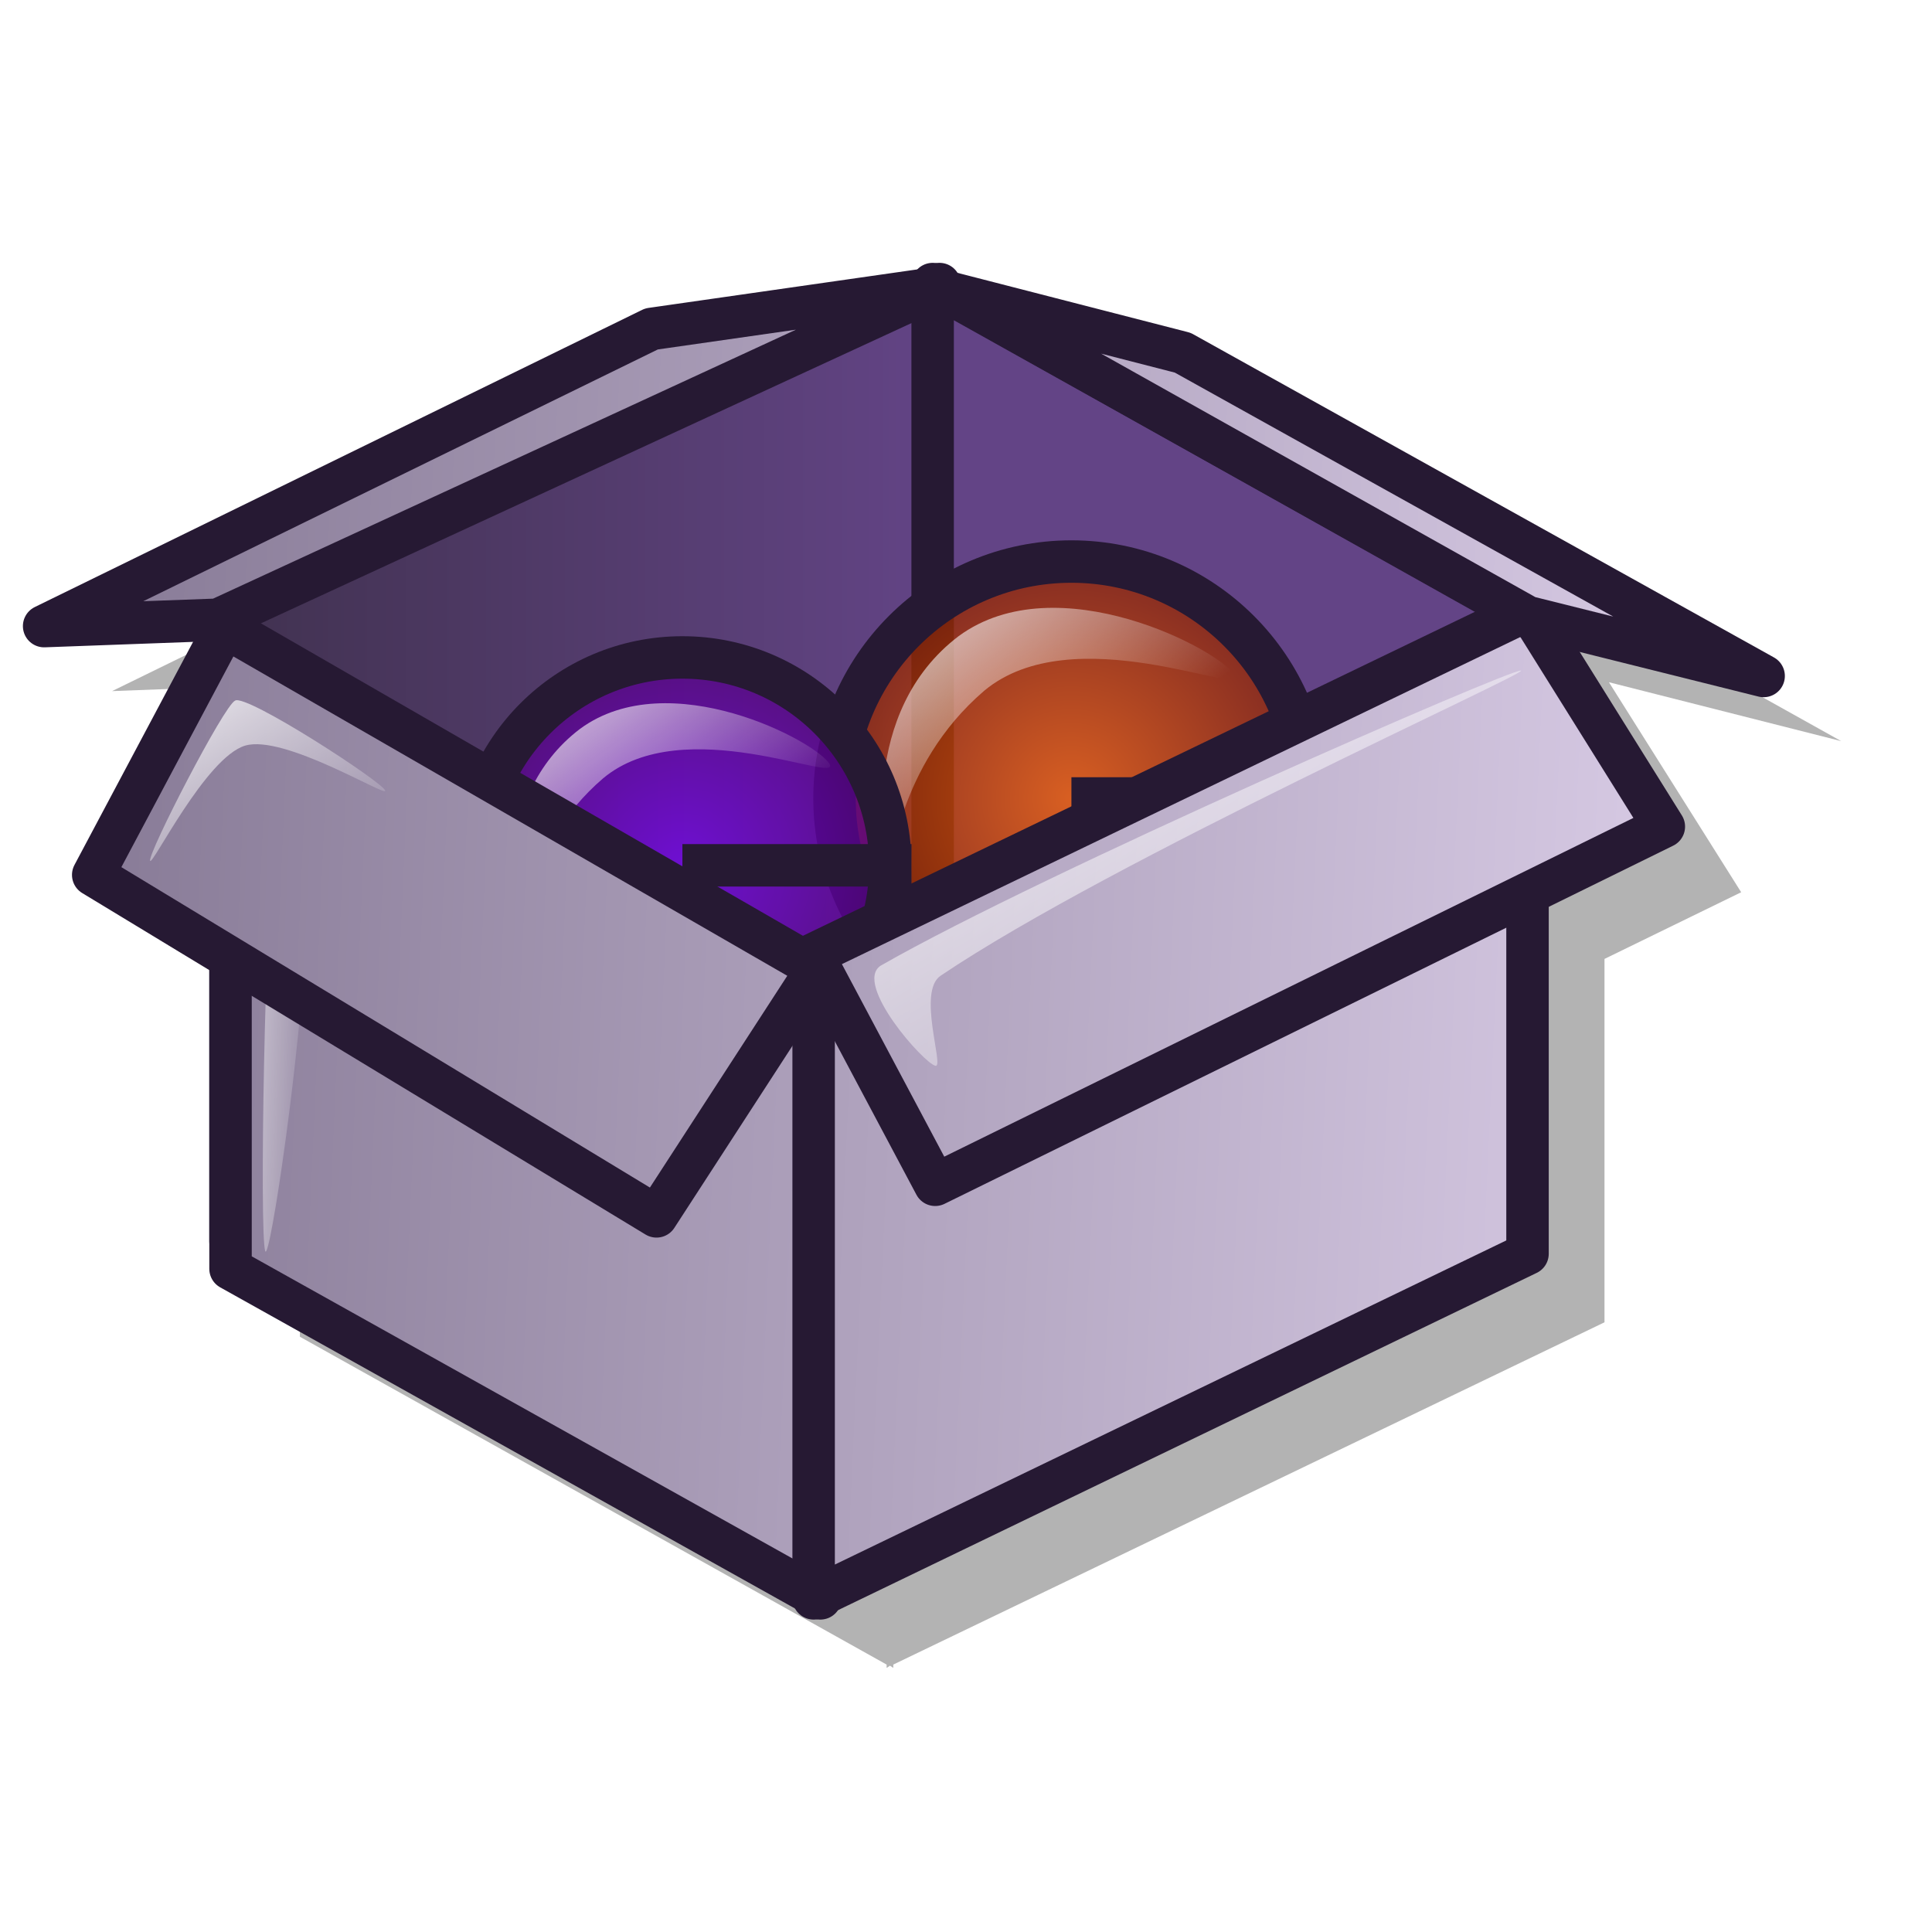
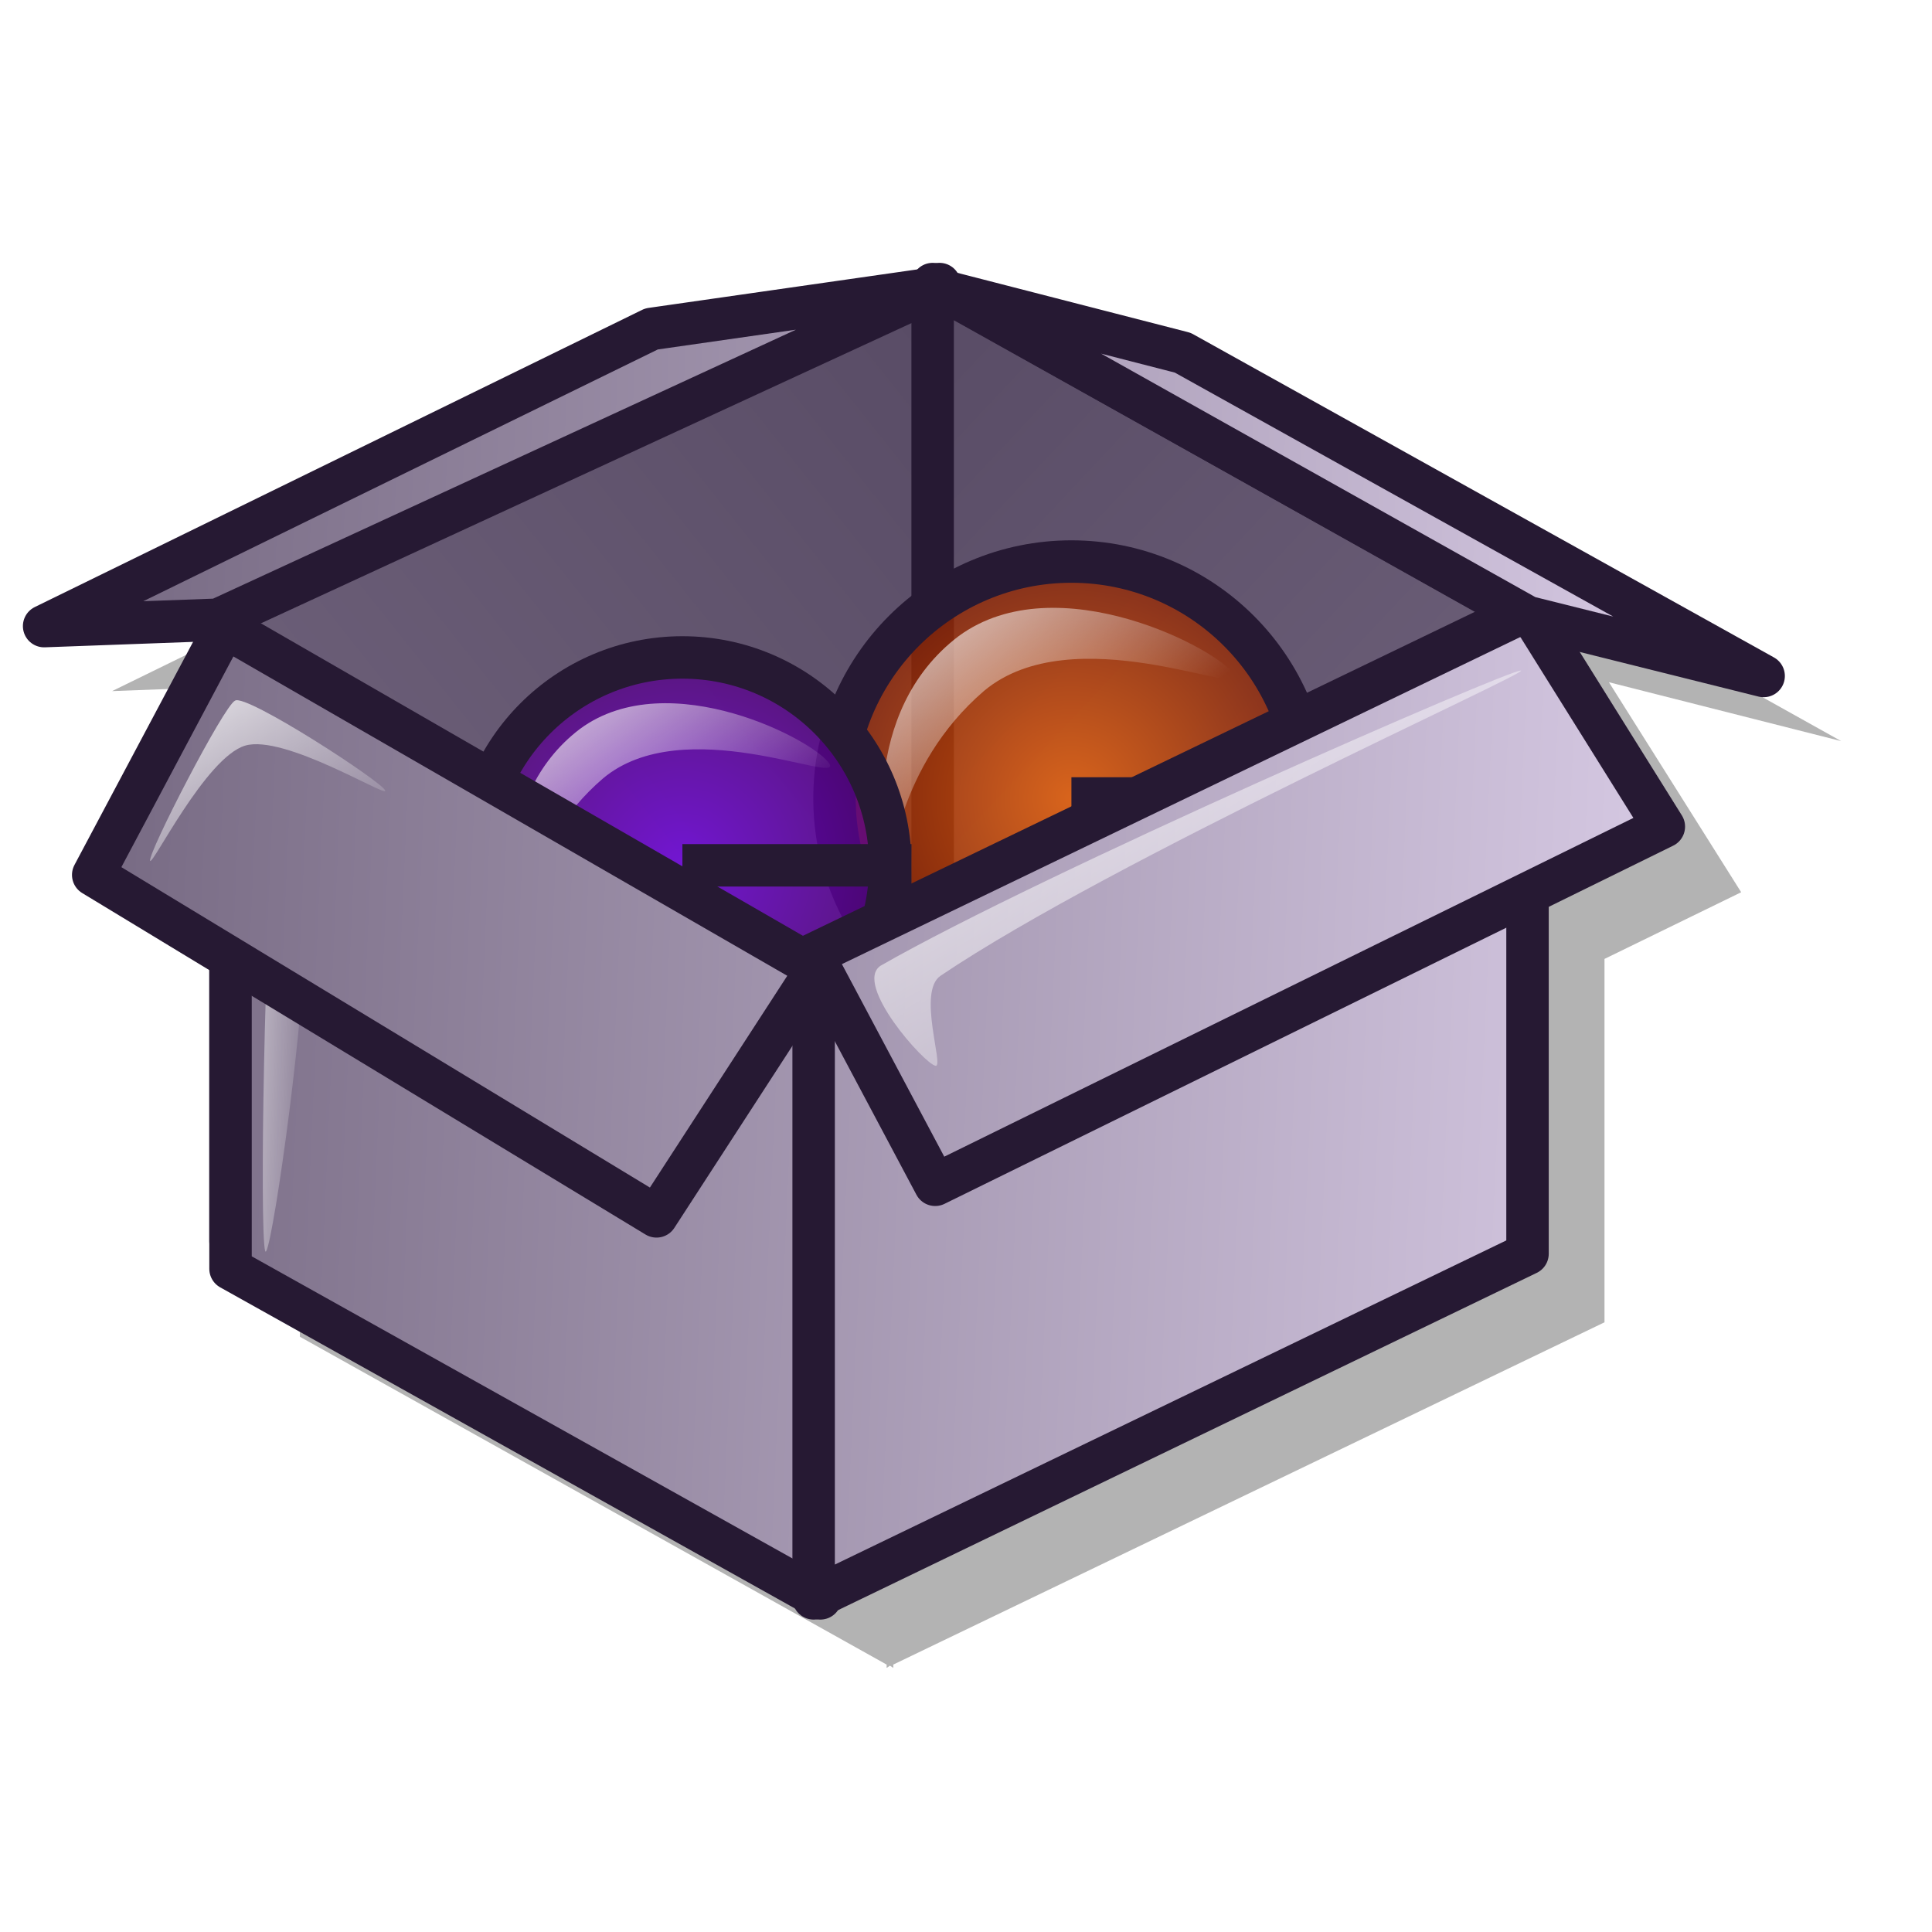
<svg xmlns="http://www.w3.org/2000/svg" xmlns:xlink="http://www.w3.org/1999/xlink" id="svg1" width="64pt" height="64pt">
  <defs id="defs3">
    <linearGradient id="linearGradient1163">
      <stop style="stop-color:#ffffff;stop-opacity:1;" offset="0" id="stop1164" />
      <stop style="stop-color:#ffffff;stop-opacity:0;" offset="1" id="stop1165" />
    </linearGradient>
    <linearGradient id="linearGradient635">
-       <stop style="stop-color:#413250;stop-opacity:1;" offset="0" id="stop636" />
-       <stop style="stop-color:#634486;stop-opacity:1;" offset="1" id="stop637" />
+       <stop style="stop-color:#594c66;stop-opacity:1;" offset="0" id="stop636" />
+       <stop style="stop-color:#73667f;stop-opacity:1;" offset="1" id="stop637" />
    </linearGradient>
    <linearGradient id="linearGradient625">
-       <stop style="stop-color:#857894;stop-opacity:1;" offset="0" id="stop626" />
+       <stop style="stop-color:#73667f;stop-opacity:1;" offset="0" id="stop626" />
      <stop style="stop-color:#d9cce6;stop-opacity:1;" offset="1" id="stop627" />
    </linearGradient>
    <linearGradient id="linearGradient617">
      <stop style="stop-color:#7600f2;stop-opacity:1;" offset="0" id="stop618" />
      <stop style="stop-color:#560083;stop-opacity:1;" offset="1" id="stop619" />
    </linearGradient>
    <linearGradient id="Orange-Dark">
      <stop style="stop-color:#ff6800;stop-opacity:1;" offset="0" id="stop612" />
      <stop style="stop-color:#8f2300;stop-opacity:1;" offset="1" id="stop613" />
    </linearGradient>
    <linearGradient xlink:href="#linearGradient625" id="linearGradient614" x1="0" y1="-0" x2="1.914" y2="0.033" />
    <radialGradient xlink:href="#Orange-Dark" id="radialGradient615" cx="0.5" cy="0.5" r="0.5" fx="0.5" fy="0.5" />
    <radialGradient xlink:href="#linearGradient617" id="radialGradient616" cx="0.5" cy="0.5" r="0.5" fx="0.5" fy="0.5" />
    <linearGradient xlink:href="#linearGradient625" id="linearGradient620" x1="-0.933" y1="0.021" x2="0.885" y2="0.052" gradientTransform="scale(1.113126,0.898371)" />
    <linearGradient xlink:href="#linearGradient625" id="linearGradient621" x1="-0.642" y1="-0.716" x2="0.811" y2="-0.691" gradientTransform="scale(1.360939,0.734787)" />
    <linearGradient xlink:href="#linearGradient625" id="linearGradient622" x1="-0.035" y1="-0.889" x2="1.587" y2="-0.861" gradientTransform="scale(1.446772,0.691194)" />
    <linearGradient xlink:href="#linearGradient625" id="linearGradient623" x1="-0.143" y1="-0.771" x2="1.252" y2="-0.747" gradientTransform="scale(2.065265,0.484199)" />
    <linearGradient xlink:href="#linearGradient625" id="linearGradient624" x1="-0.575" y1="-0.664" x2="0.696" y2="-0.642" gradientTransform="scale(1.918861,0.521142)" />
-     <linearGradient xlink:href="#linearGradient635" id="linearGradient633" x1="0" y1="-0" x2="1" y2="-0" />
-     <linearGradient xlink:href="#linearGradient635" id="linearGradient634" x1="-1.086" y1="-0" x2="0.011" y2="-0" gradientTransform="scale(1.096367,0.912104)" />
+     <linearGradient xlink:href="#linearGradient635" id="linearGradient633" x1="0.949" y1="0.016" x2="0.041" y2="0.984" />
+     <linearGradient xlink:href="#linearGradient635" id="linearGradient634" x1="0.022" y1="0.026" x2="0.856" y2="1.079" gradientTransform="scale(1.096367,0.912104)" />
    <linearGradient xlink:href="#linearGradient1163" id="linearGradient638" x1="-1.5" y1="-0.116" x2="1.071" y2="1.016" />
    <linearGradient xlink:href="#linearGradient1163" id="linearGradient639" x1="-0.147" y1="-0.24" x2="0.968" y2="0.953" />
    <linearGradient xlink:href="#linearGradient1163" id="linearGradient640" x1="-0.137" y1="-0.171" x2="0.991" y2="0.992" />
    <linearGradient xlink:href="#linearGradient1163" id="linearGradient641" x1="-0.183" y1="-0.155" x2="0.65" y2="0.69" />
    <linearGradient xlink:href="#linearGradient1163" id="linearGradient642" x1="-0.183" y1="-0.155" x2="0.617" y2="0.628" />
    <linearGradient xlink:href="#linearGradient635" id="linearGradient643" />
  </defs>
  <path style="font-size:12;fill:#000000;fill-rule:evenodd;stroke:none;stroke-width:0.139;stroke-linecap:round;stroke-linejoin:round;stroke-dashoffset:0;fill-opacity:0.3;" d="M 44.412,15.31 L 44.412,15.457 L 44.167,15.604 L 31.945,17.322 L 4.95,30.525 L 12.705,30.231 L 13.245,29.985 L 13.245,30.672 L 13,30.525 L 7.159,41.569 L 13.245,45.25 L 13.245,57.815 L 13.245,59.042 L 39.161,73.522 L 39.161,73.669 L 39.308,73.571 L 39.455,73.669 L 39.455,73.522 L 70.868,58.404 L 70.868,42.354 L 76.905,39.409 L 71.064,30.133 L 81.322,32.734 L 55.554,18.353 L 45.149,15.702 L 44.756,15.506 L 44.756,15.31 L 44.56,15.408 L 44.412,15.31 z " id="path670" />
  <path style="font-size:12;fill:url(#linearGradient633);fill-rule:evenodd;stroke:#261933;stroke-width:1.875;stroke-linecap:round;stroke-dasharray:none;stroke-linejoin:round;" d="M 41.497,12.547 L 41.497,40.273 L 10.182,54.828 L 10.182,27.103 L 41.497,12.547 z " id="Top Left Side" />
  <path style="font-size:12;fill:url(#linearGradient634);fill-rule:evenodd;stroke:#261933;stroke-width:1.875;stroke-linecap:round;stroke-dasharray:none;stroke-linejoin:round;" d="M 41.193,12.547 L 41.193,40.273 L 67.245,54.828 L 67.245,27.103 L 41.193,12.547 z " id="Top Right Side" />
  <path style="font-size:12;fill:url(#radialGradient615);fill-opacity:0.75;fill-rule:evenodd;stroke:#261933;stroke-width:12.64;stroke-linecap:round;stroke-opacity:1;stroke-dasharray:none;" id="Ball 1" d="M 570.069 739.976 A 70.539 70.539 0 1 0 428.991,739.976 A 70.539 70.539 0 1 0 570.069 739.976 L 499.53 739.976 z" transform="matrix(0.148339,0,0,0.148339,-26.77709,-74.50083)" />
  <path style="fill:url(#linearGradient642);fill-rule:evenodd;stroke:none;stroke-opacity:1;stroke-width:1pt;stroke-linejoin:miter;stroke-linecap:butt;fill-opacity:1;" d="M 39.238,38.11 C 39.051,37.707 37.9,31.461 42.347,28.093 C 46.708,24.898 53.903,28.726 54.522,29.82 C 55.055,30.828 47.398,27.23 43.469,30.511 C 39.54,33.879 39.425,38.513 39.238,38.11 z " id="path1169" />
  <path style="font-size:12;fill:url(#radialGradient616);fill-opacity:0.75;fill-rule:evenodd;stroke:#261933;stroke-width:12.64;stroke-linecap:round;stroke-opacity:1;stroke-dasharray:none;" id="Ball 2" d="M 382.925 768.768 A 61.901 61.901 0 1 0 259.122,768.768 A 61.901 61.901 0 1 0 382.925 768.768 L 321.023 768.768 z" transform="matrix(0.148339,0,0,0.148339,-17.47969,-75.81782)" />
  <path style="fill:url(#linearGradient641);fill-rule:evenodd;stroke:none;stroke-opacity:1;stroke-width:1pt;stroke-linejoin:miter;stroke-linecap:butt;fill-opacity:1;" d="M 22.812,41.25 C 22.643,40.885 21.602,35.234 25.625,32.188 C 29.57,29.297 36.081,32.76 36.641,33.75 C 37.122,34.661 30.195,31.406 26.641,34.375 C 23.086,37.422 22.982,41.615 22.812,41.25 z " id="path1168" />
  <path style="font-size:12;fill:url(#linearGradient623);fill-rule:evenodd;stroke:#261933;stroke-width:1.875;stroke-linecap:round;stroke-dashoffset:0;stroke-dasharray:none;stroke-linejoin:round;" d="M 10.182,28.315 L 10.182,56.041 L 36.234,70.597 L 36.234,42.871 L 10.182,28.315 z " id="Bottom left Side" />
  <path style="fill:url(#linearGradient638);fill-rule:evenodd;stroke:none;stroke-opacity:1;stroke-width:1pt;stroke-linejoin:miter;stroke-linecap:butt;fill-opacity:1;" d="M 11.711,55.251 C 11.46,54.37 11.686,40.373 12.153,36.69 C 12.275,35.732 13.517,39.747 13.479,41.33 C 13.37,45.934 11.902,55.917 11.711,55.251 z " id="path1162" />
  <path style="font-size:12;fill:url(#linearGradient622);fill-rule:evenodd;stroke:#261933;stroke-width:1.875;stroke-linecap:round;stroke-dashoffset:0;stroke-dasharray:none;stroke-linejoin:round;" d="M 28.997,53.725 L 36.097,42.78 L 9.936,27.698 L 4.117,38.643 L 28.997,53.725 z " id="Bottom Left Flap" />
  <path style="font-size:12;fill:url(#linearGradient614);fill-rule:evenodd;stroke:#261933;stroke-width:1.875;stroke-linecap:round;stroke-linejoin:round;stroke-dashoffset:0;stroke-dasharray:none;" d="M 28.775,14.528 L 41.375,12.723 L 9.631,27.372 L 1.949,27.654 L 28.775,14.528 z " id="Top Left Flap" />
  <path style="font-size:12;fill:url(#linearGradient624);fill-rule:evenodd;stroke:#261933;stroke-width:1.875;stroke-linecap:round;stroke-dashoffset:0;stroke-dasharray:none;stroke-linejoin:round;" d="M 67.468,27.09 L 67.468,55.376 L 35.937,70.597 L 35.937,42.311 L 67.468,27.09 z " id="Bottom Right Side" />
  <path style="font-size:12;fill:url(#linearGradient621);fill-rule:evenodd;stroke:#261933;stroke-width:1.875;stroke-linecap:round;stroke-linejoin:round;stroke-dashoffset:0;stroke-dasharray:none;" d="M 67.502,26.926 L 73.489,36.51 L 41.305,52.33 L 35.9,42.163 L 67.502,26.926 z " id="Botton Right Flap" />
  <path style="font-size:12;fill:url(#linearGradient620);fill-rule:evenodd;stroke:#261933;stroke-width:1.875;stroke-linecap:round;stroke-linejoin:round;stroke-dashoffset:0;stroke-dasharray:none;" d="M 52.24,15.579 L 41.904,12.92 L 67.467,27.254 L 77.897,29.857 L 52.24,15.579 z " id="Top Right Flap" />
  <path style="fill:url(#linearGradient639);fill-rule:evenodd;stroke:none;stroke-opacity:1;stroke-width:1pt;stroke-linejoin:miter;stroke-linecap:butt;fill-opacity:1;" d="M 6.629,38.016 C 6.548,37.652 9.896,31.149 10.386,30.944 C 10.891,30.641 16.935,34.562 17.015,34.922 C 17.082,35.225 12.546,32.421 10.828,32.933 C 9.084,33.452 6.696,38.315 6.629,38.016 z " id="path1166" />
  <path style="fill:url(#linearGradient640);fill-rule:evenodd;stroke:none;stroke-opacity:1;stroke-width:1pt;stroke-linejoin:miter;stroke-linecap:butt;fill-opacity:1;" d="M 41.322,47.075 C 40.828,46.993 37.69,43.467 38.891,42.656 C 46.087,38.532 66.717,29.542 67.175,29.619 C 67.601,29.69 49.118,37.983 41.543,43.098 C 40.5,43.801 41.712,47.14 41.322,47.075 z " id="path1167" />
</svg>
